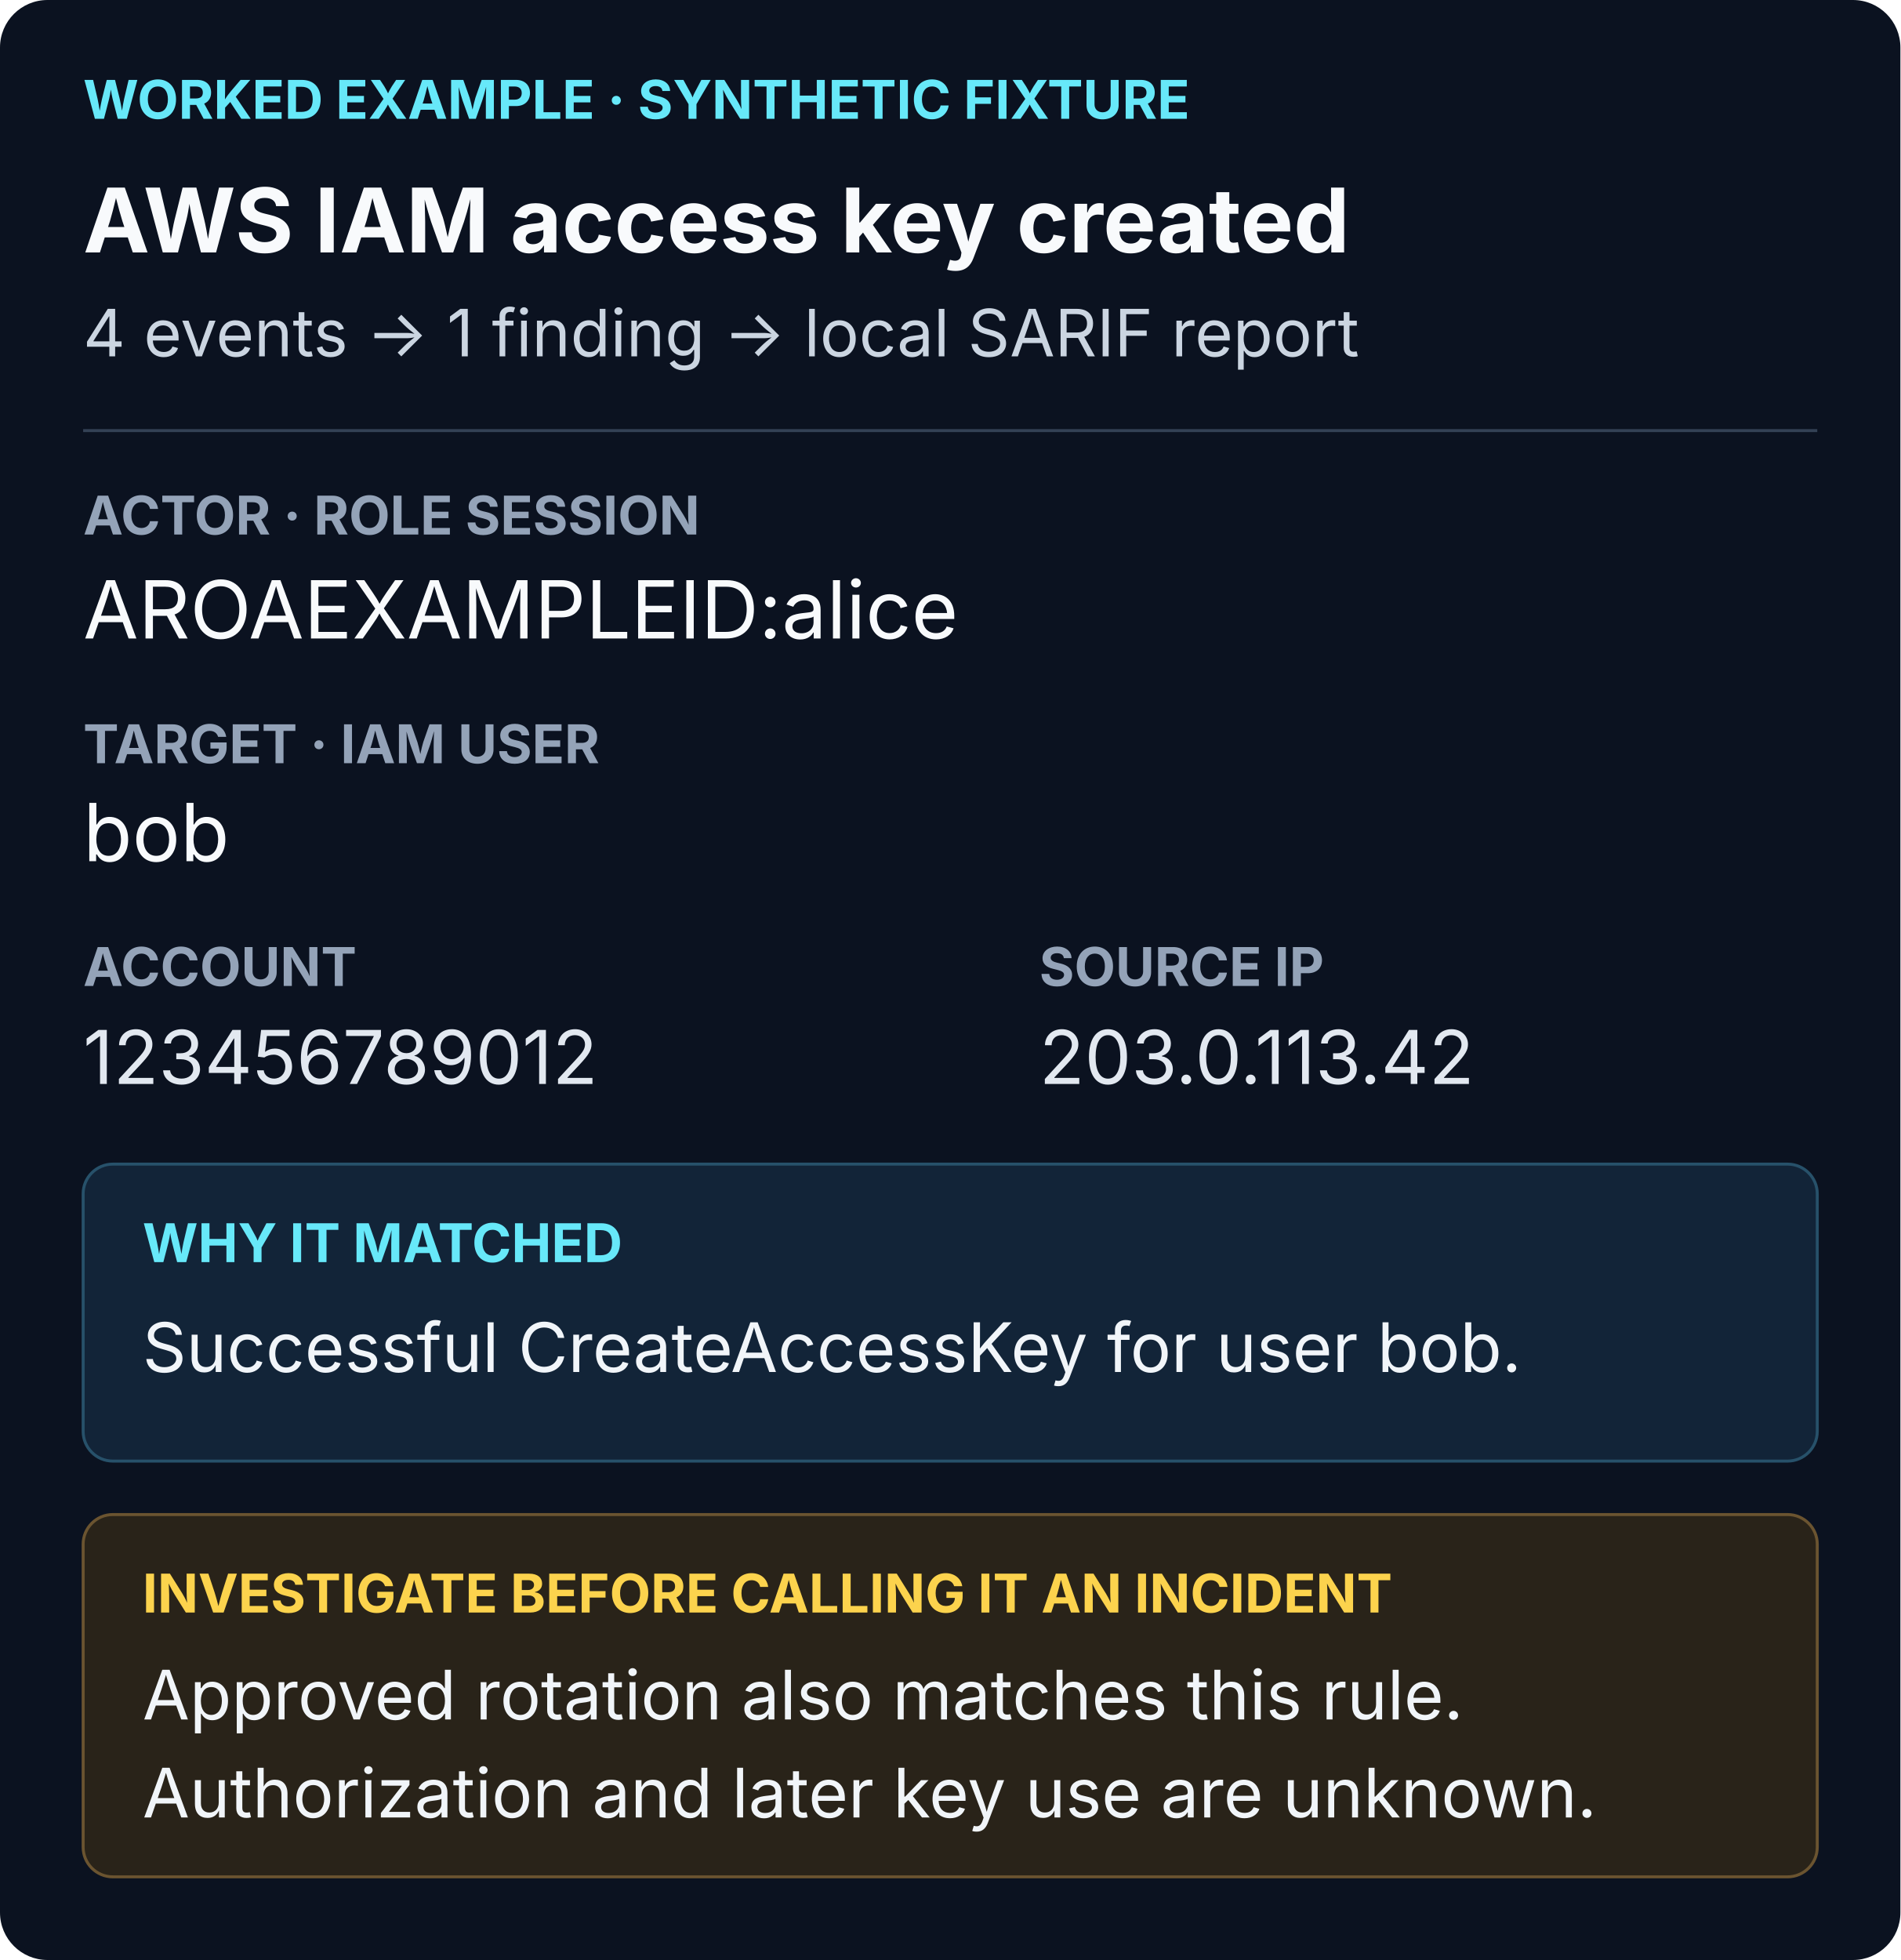
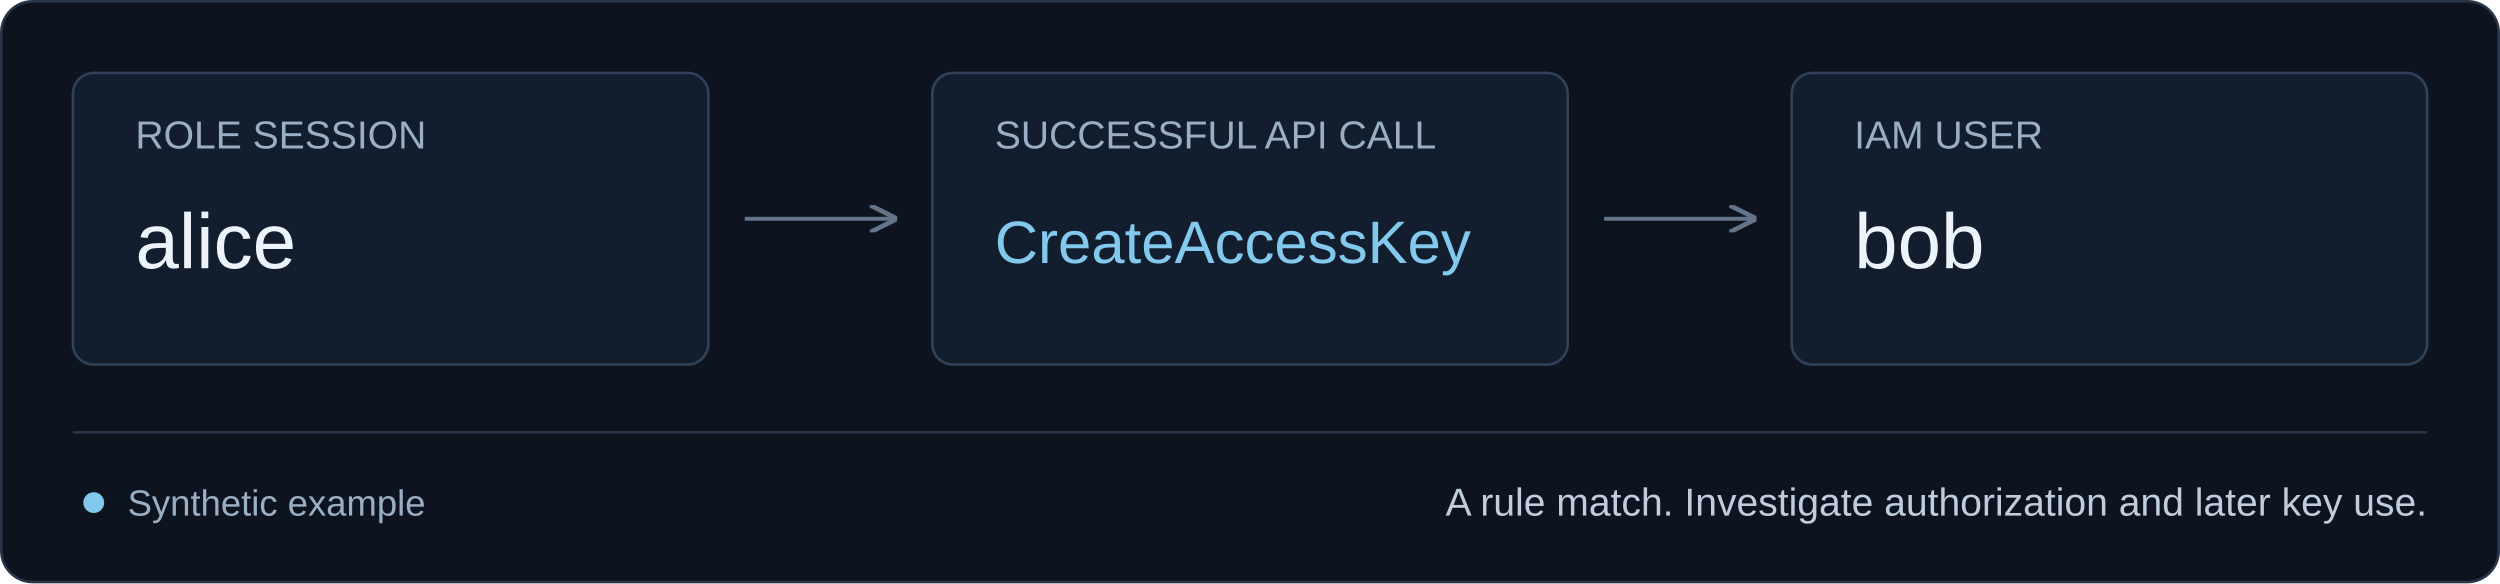
- <svg xmlns="http://www.w3.org/2000/svg" width="640" height="660" viewBox="0 0 640 660" role="img" aria-labelledby="title desc">
-   <rect width="640" height="660" rx="16" fill="#0b1220" />
-   <g font-family="Inter, Segoe UI, Arial, sans-serif">
-     <text x="28" y="40" font-size="18" font-weight="700" fill="#67e8f9">WORKED EXAMPLE · SYNTHETIC FIXTURE</text>
-     <text x="28" y="85" font-size="30" font-weight="700" fill="#f8fafc">AWS IAM access key created</text>
-     <text x="28" y="120" font-size="22" fill="#cbd5e1">4 events → 1 finding → local SARIF report</text>
-     <line x1="28" y1="145" x2="612" y2="145" stroke="#334155" />
-     <text x="28" y="180" font-size="18" font-weight="700" fill="#94a3b8">ACTOR · ROLE SESSION</text>
-     <text x="28" y="215" font-size="27" fill="#f8fafc">AROAEXAMPLEID:alice</text>
-     <text x="28" y="257" font-size="18" font-weight="700" fill="#94a3b8">TARGET · IAM USER</text>
-     <text x="28" y="290" font-size="27" fill="#f8fafc">bob</text>
-     <text x="28" y="332" font-size="18" font-weight="700" fill="#94a3b8">ACCOUNT</text>
-     <text x="28" y="365" font-size="25" fill="#e2e8f0">123456789012</text>
-     <text x="350" y="332" font-size="18" font-weight="700" fill="#94a3b8">SOURCE IP</text>
-     <text x="350" y="365" font-size="25" fill="#e2e8f0">203.0.113.42</text>
-     <rect x="28" y="392" width="584" height="100" rx="10" fill="#122438" stroke="#27516a" />
-     <text x="48" y="425" font-size="18" font-weight="700" fill="#67e8f9">WHY IT MATCHED</text>
-     <text x="48" y="462" font-size="23" fill="#f1f5f9">Successful CreateAccessKey for user bob.</text>
-     <rect x="28" y="510" width="584" height="122" rx="10" fill="#292319" stroke="#6b5430" />
-     <text x="48" y="543" font-size="18" font-weight="700" fill="#fcd34d">INVESTIGATE BEFORE CALLING IT AN INCIDENT</text>
-     <text x="48" y="579" font-size="23" fill="#f1f5f9">Approved rotation also matches this rule.</text>
-     <text x="48" y="612" font-size="23" fill="#f1f5f9">Authorization and later key use are unknown.</text>
+ <svg xmlns="http://www.w3.org/2000/svg" width="960" height="224" viewBox="0 0 960 224" role="img" aria-labelledby="title desc">
+   <defs>
+     <marker id="arrow" markerWidth="7" markerHeight="7" refX="6" refY="3.5" orient="auto">
+       <path d="M0 0 7 3.5 0 7" fill="none" stroke="#64748b" stroke-width="1.2" />
+     </marker>
+   </defs>
+   <rect x=".5" y=".5" width="959" height="223" rx="12" fill="#0d1420" stroke="#293548" />
+   <g font-family="-apple-system, BlinkMacSystemFont, Segoe UI, Arial, sans-serif">
+     <g fill="#121e2e" stroke="#304158">
+       <rect x="28" y="28" width="244" height="112" rx="8" />
+       <rect x="358" y="28" width="244" height="112" rx="8" />
+       <rect x="688" y="28" width="244" height="112" rx="8" />
+     </g>
+     <g fill="#9aaec4" font-size="15" font-weight="500">
+       <text x="52" y="57">ROLE SESSION</text>
+       <text x="382" y="57">SUCCESSFUL API CALL</text>
+       <text x="712" y="57">IAM USER</text>
+     </g>
+     <g fill="#edf3fa" font-size="30" font-weight="500">
+       <text x="52" y="103">alice</text>
+       <text x="712" y="103">bob</text>
+     </g>
+     <text x="382" y="101" fill="#83c9ee" font-size="23" font-weight="500">CreateAccessKey</text>
+     <g fill="none" stroke="#64748b" stroke-width="1.5" marker-end="url(#arrow)">
+       <path d="M286 84H343" />
+       <path d="M616 84H673" />
+     </g>
+     <line x1="28" y1="166" x2="932" y2="166" stroke="#293548" />
+     <circle cx="36" cy="193" r="4" fill="#83c9ee" />
+     <text x="49" y="198" fill="#9aaec4" font-size="14">Synthetic example</text>
+     <text x="932" y="198" text-anchor="end" fill="#c0cddd" font-size="15">A rule match. Investigate authorization and later key use.</text>
  </g>
</svg>
